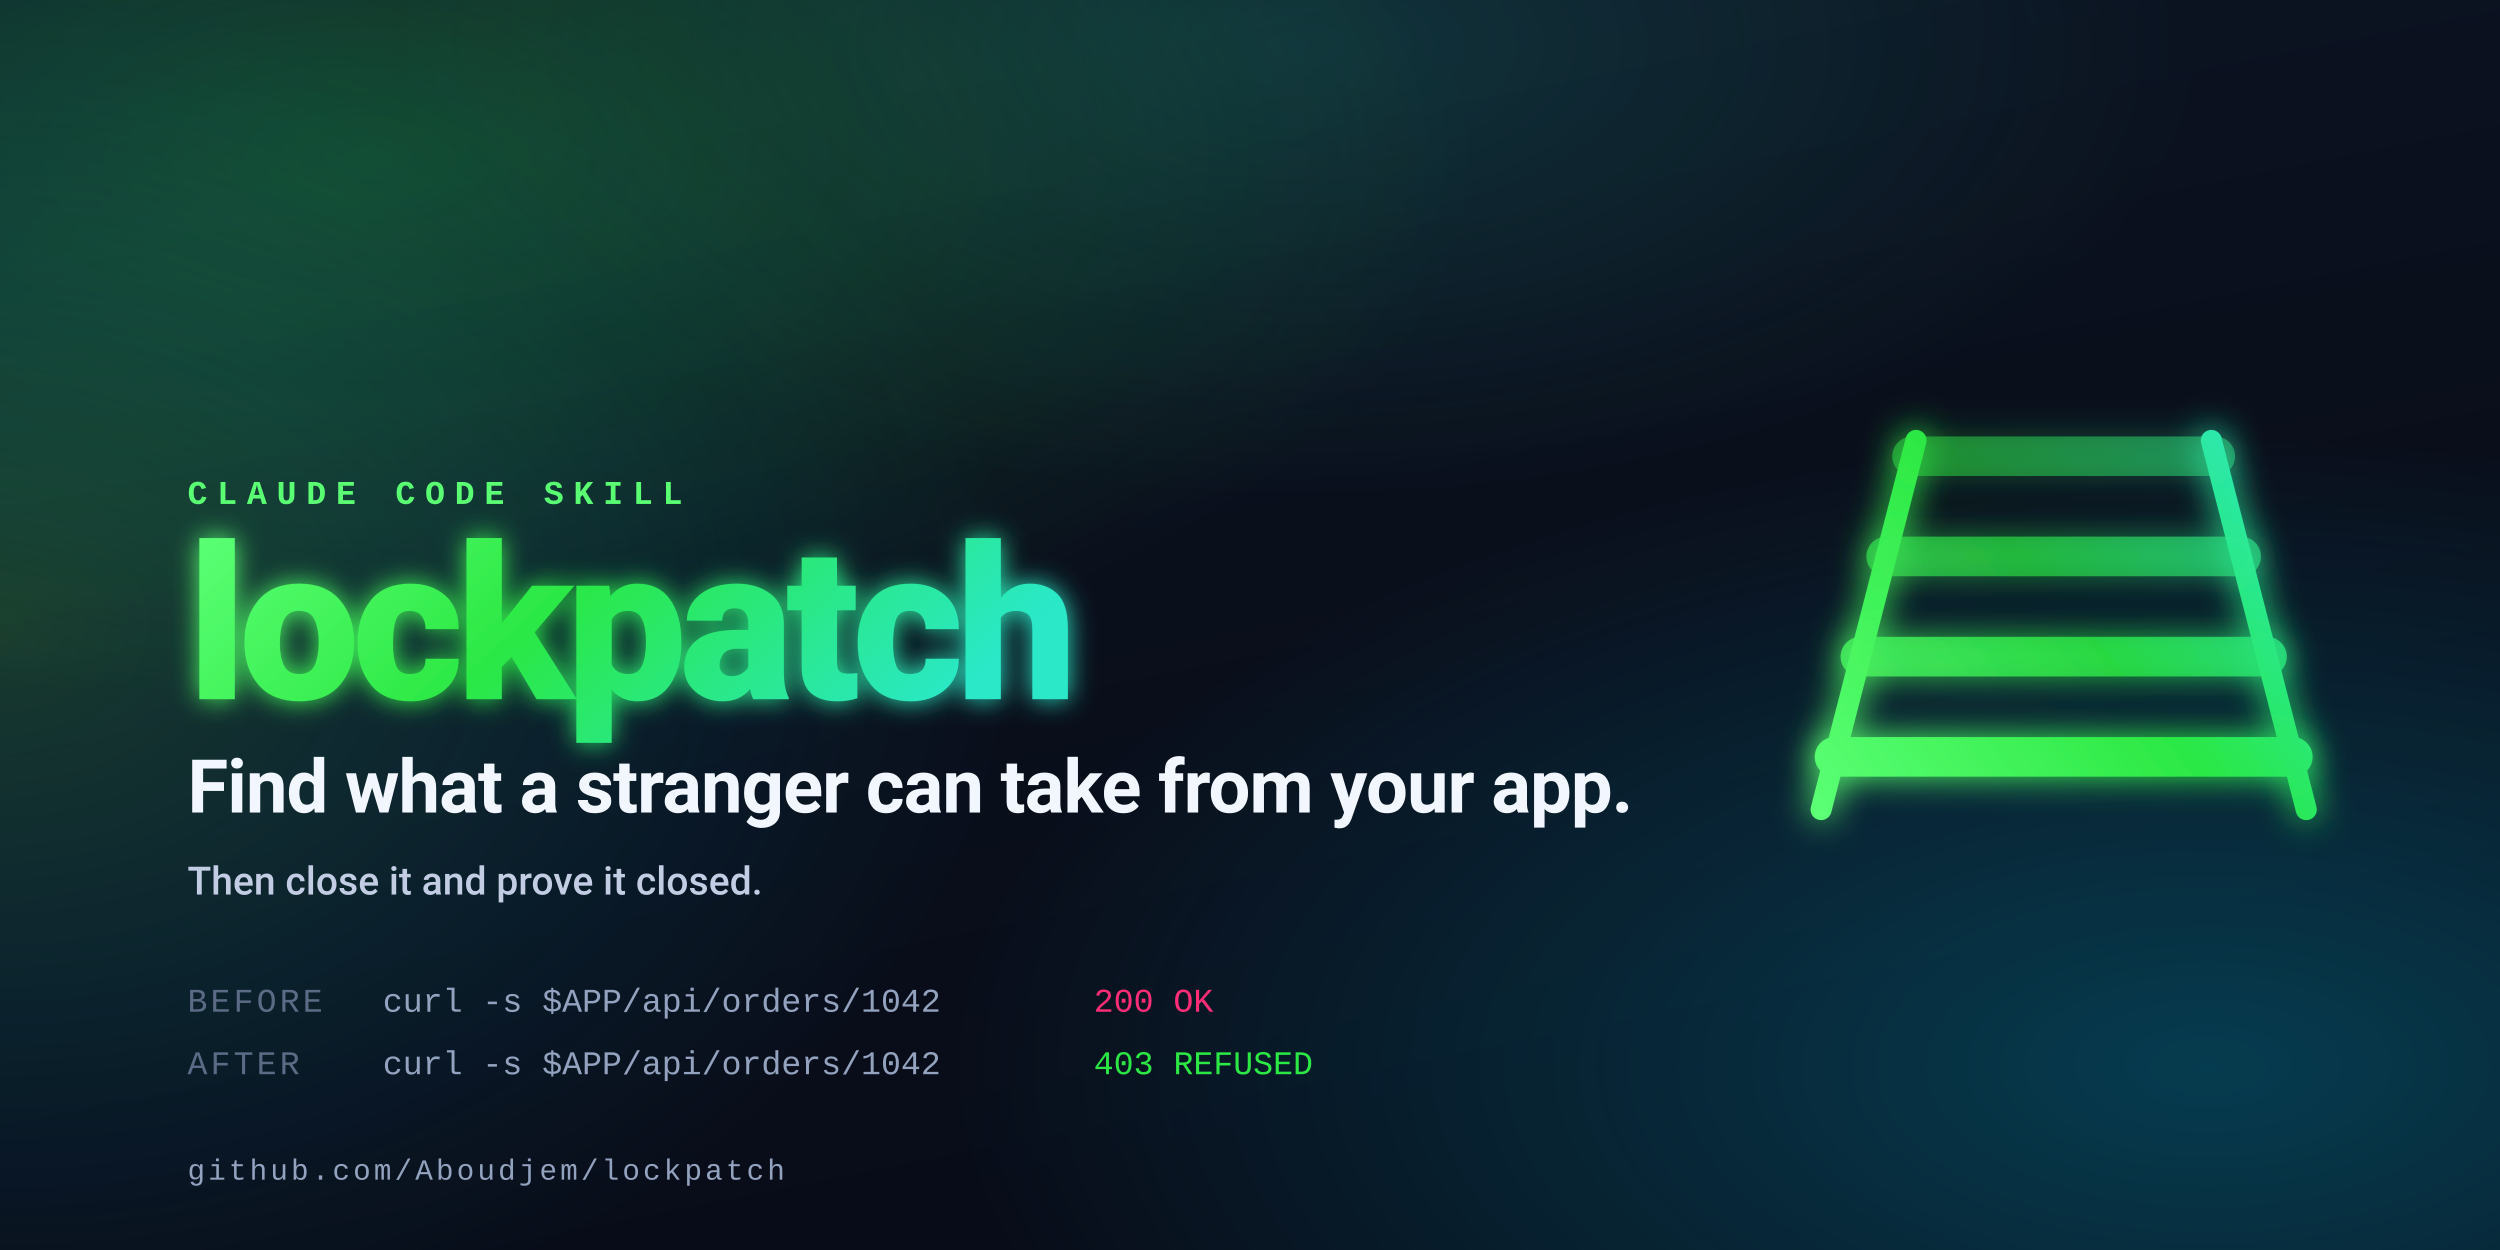
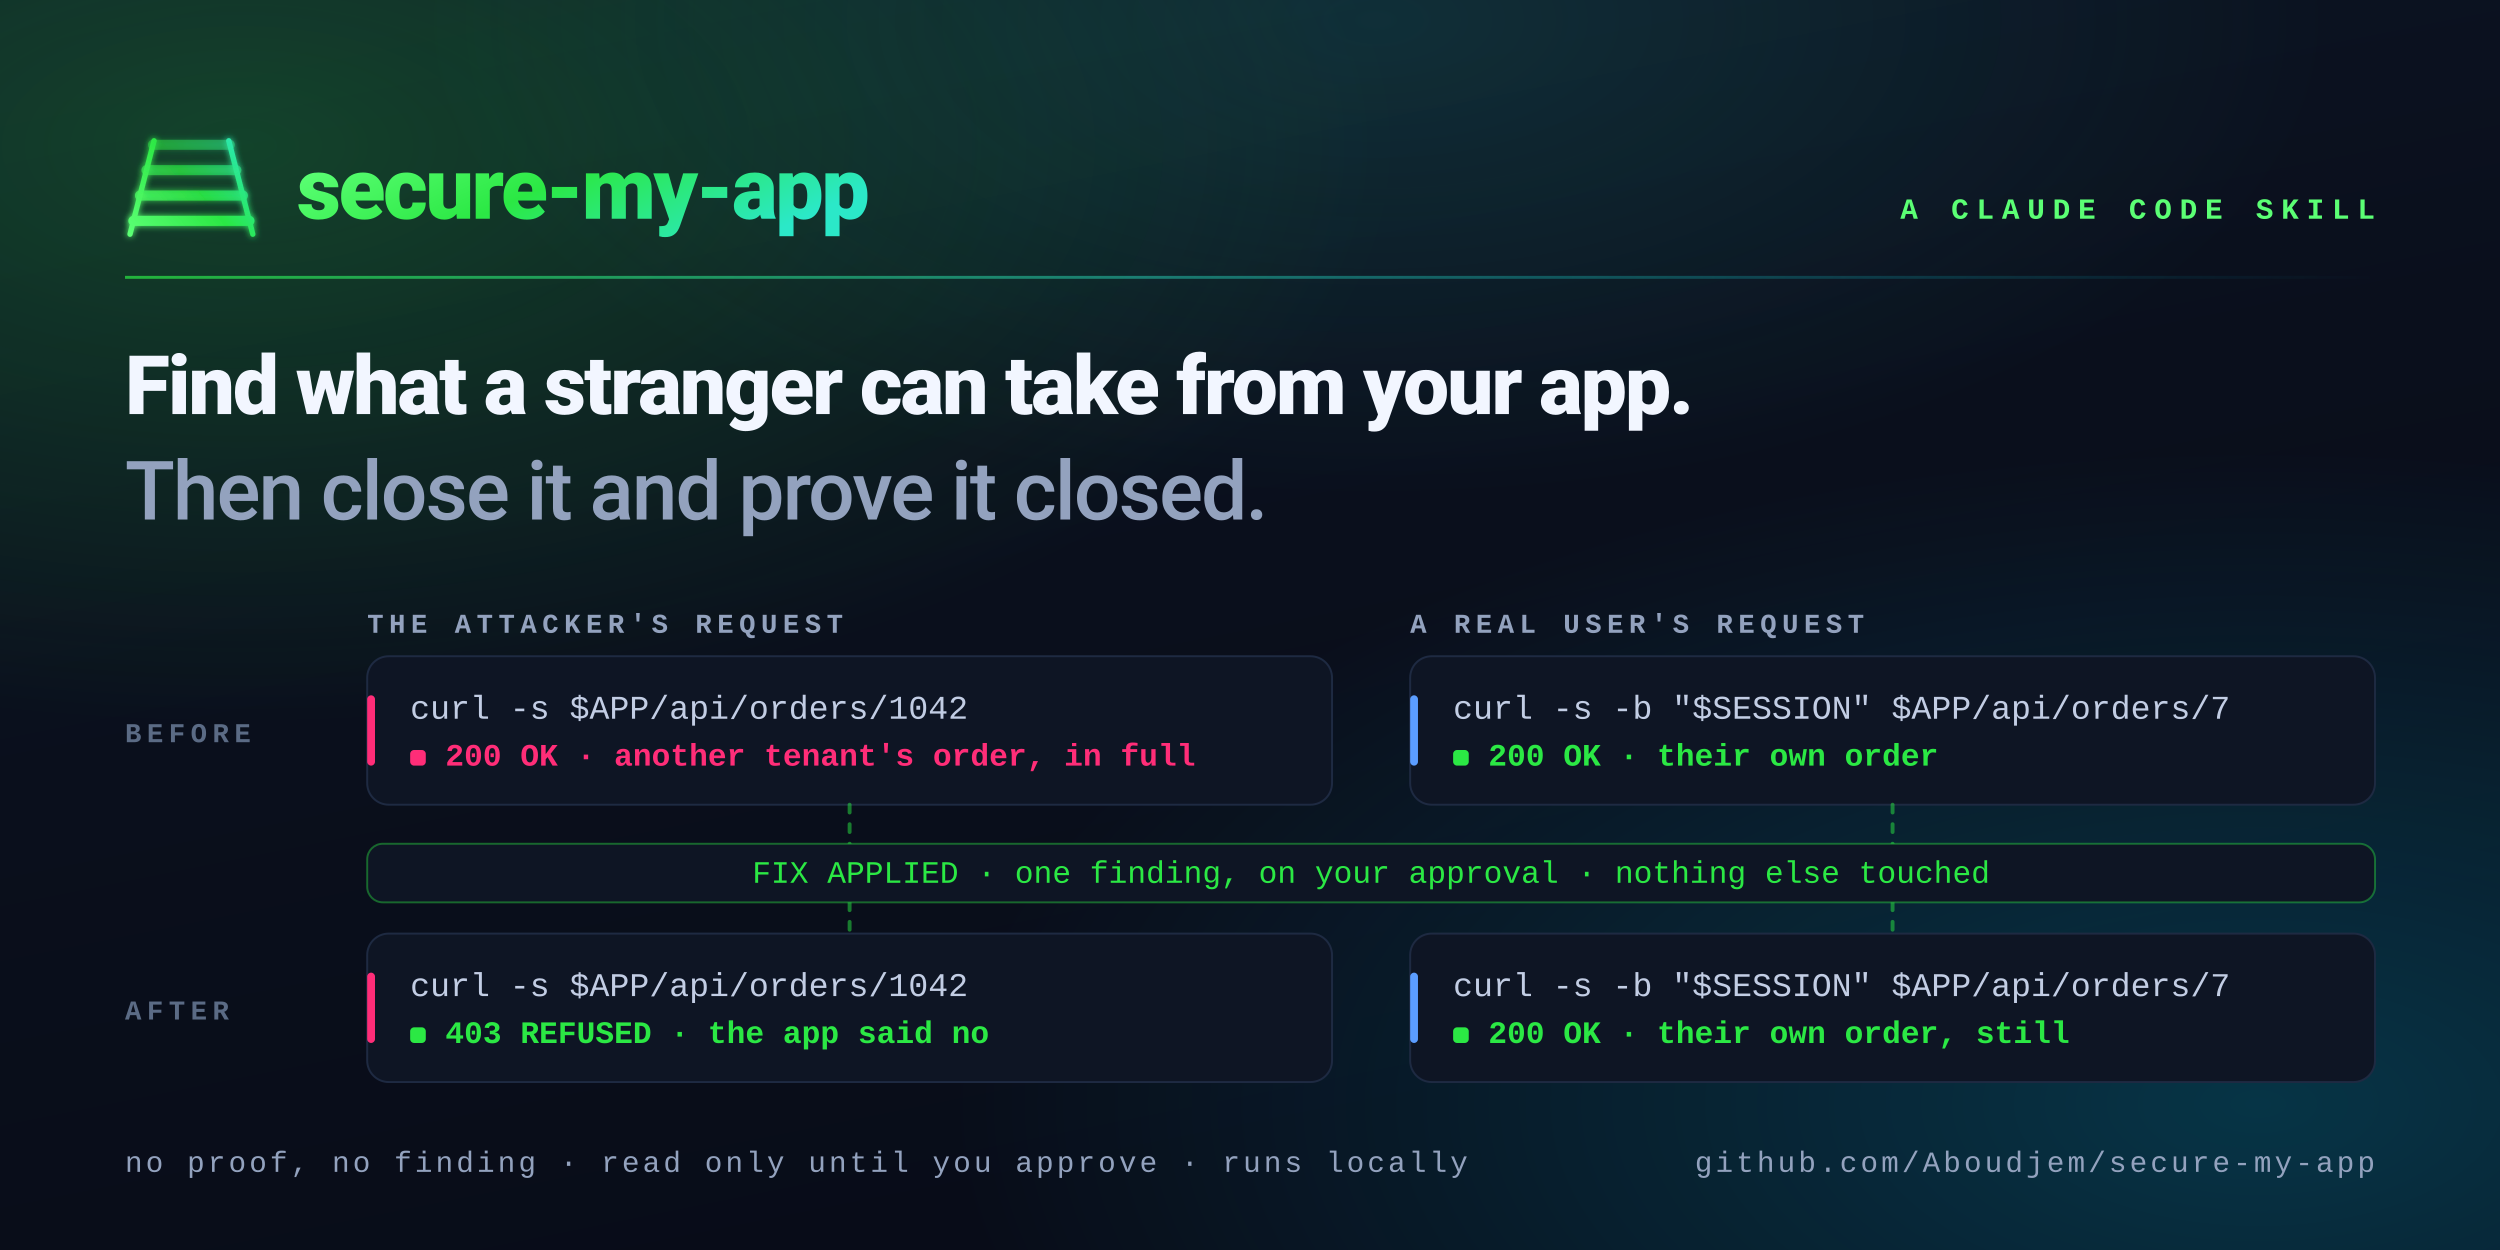
- <svg xmlns="http://www.w3.org/2000/svg" viewBox="0 0 1280 640" fill="none" role="img" aria-label="lockpatch: find what a stranger can take from your app.">
+ <svg xmlns="http://www.w3.org/2000/svg" viewBox="0 0 1280 640" width="1280" height="640" role="img" aria-label="secure-my-app: find what a stranger can take from your app, then close it and prove it closed. Before the fix the attacker's request returns 200 OK and a real user's request returns 200 OK. After the fix the attacker's request is refused with 403 and the real user's request still returns 200 OK.">
  <defs>
    <linearGradient id="lk-ground" x1="0" y1="0" x2="0.4" y2="1">
      <stop offset="0%" stop-color="#0D1626" />
      <stop offset="55%" stop-color="#0A0F1C" />
      <stop offset="100%" stop-color="#080C18" />
    </linearGradient>
-     <radialGradient id="lk-bloomA" cx="0.15" cy="0.13" r="0.44">
-       <stop offset="0%" stop-color="#2BE844" stop-opacity="0.24" />
+     <radialGradient id="lk-bloomA" cx="0.10" cy="0.12" r="0.46">
+       <stop offset="0%" stop-color="#2BE844" stop-opacity="0.22" />
      <stop offset="100%" stop-color="#2BE844" stop-opacity="0" />
    </radialGradient>
-     <radialGradient id="lk-bloomB" cx="0.88" cy="0.85" r="0.50">
-       <stop offset="0%" stop-color="#00D4FF" stop-opacity="0.24" />
+     <radialGradient id="lk-bloomB" cx="0.90" cy="0.88" r="0.52">
+       <stop offset="0%" stop-color="#00D4FF" stop-opacity="0.20" />
      <stop offset="100%" stop-color="#00D4FF" stop-opacity="0" />
    </radialGradient>
-     <radialGradient id="lk-bloomC" cx="0.52" cy="0.04" r="0.36">
-       <stop offset="0%" stop-color="#2BE8C8" stop-opacity="0.15" />
+     <radialGradient id="lk-bloomC" cx="0.55" cy="0.02" r="0.38">
+       <stop offset="0%" stop-color="#2BE8C8" stop-opacity="0.13" />
      <stop offset="100%" stop-color="#2BE8C8" stop-opacity="0" />
    </radialGradient>
-     <radialGradient id="lk-wash" cx="0.5" cy="0.5" r="0.5">
-       <stop offset="0%" stop-color="#5BFF74" stop-opacity="0.18" />
-       <stop offset="42%" stop-color="#2BE8C8" stop-opacity="0.112" />
-       <stop offset="76%" stop-color="#00D4FF" stop-opacity="0.044" />
+     <linearGradient id="lk-rule" gradientUnits="userSpaceOnUse" x1="64" y1="142" x2="1216" y2="142">
+       <stop offset="0%" stop-color="#2BE844" stop-opacity="0.7" />
+       <stop offset="45%" stop-color="#2BE8C8" stop-opacity="0.45" />
      <stop offset="100%" stop-color="#00D4FF" stop-opacity="0" />
-     </radialGradient>
-     <clipPath id="lk-frame">
-       <rect width="1280" height="640" />
-     </clipPath>
+     </linearGradient>
    <linearGradient id="lk-ink" gradientUnits="userSpaceOnUse" x1="40" y1="202" x2="216" y2="54">
      <stop offset="0%" stop-color="#5BFF74" />
      <stop offset="52%" stop-color="#2BE844" />
      <stop offset="100%" stop-color="#2BE8C8" />
    </linearGradient>
+     <linearGradient id="lk-word" x1="0" y1="0" x2="1" y2="0.25">
+       <stop offset="0%" stop-color="#5BFF74" />
+       <stop offset="46%" stop-color="#2BE844" />
+       <stop offset="100%" stop-color="#2BE8C8" />
+     </linearGradient>
    <filter id="lk-glow" x="-45%" y="-45%" width="190%" height="190%">
-       <feGaussianBlur stdDeviation="6.5" result="b" />
+       <feGaussianBlur stdDeviation="5" result="b" />
      <feMerge>
        <feMergeNode in="b" />
        <feMergeNode in="SourceGraphic" />
      </feMerge>
    </filter>
-     <linearGradient id="lk-word" x1="0" y1="0" x2="1" y2="0.25">
-       <stop offset="0%" stop-color="#5BFF74" />
-       <stop offset="46%" stop-color="#2BE844" />
-       <stop offset="100%" stop-color="#2BE8C8" />
-     </linearGradient>
  </defs>
  <style>
    .disp { font-family: system-ui, -apple-system, 'Segoe UI', Roboto, 'Helvetica Neue', Arial, sans-serif; }
    .mono { font-family: ui-monospace, SFMono-Regular, 'SF Mono', Menlo, Consolas, 'Liberation Mono', monospace; }
-     .eyebrow { font-size: 17px; font-weight: 600; letter-spacing: 5px; fill: #5BFF74; }
-     .head    { font-size: 38px; font-weight: 700; fill: #F2F6FF; letter-spacing: -0.5px; }
-     .sub     { font-size: 20px; font-weight: 500; fill: #C2CDE4; }
-     .tag     { font-size: 15px; letter-spacing: 1.6px; fill: #93A2BE; }
-     .proof   { font-size: 17px; fill: #93A2BE; }
-     .plabel  { font-size: 17px; letter-spacing: 1.6px; fill: #5B6B85; }
-     .bad     { fill: #FF2D78; }
-     .good    { fill: #2BE844; }
+     .kick  { font-size: 15px; font-weight: 600; letter-spacing: 4px; fill: #5BFF74; }
+     .lede  { font-size: 42px; font-weight: 800; fill: #F2F6FF; letter-spacing: -1px; }
+     .lede2 { font-size: 42px; font-weight: 500; fill: #93A2BE; letter-spacing: -1px; }
+     .colhd { font-size: 14px; font-weight: 600; letter-spacing: 2.8px; fill: #93A2BE; }
+     .rowhd { font-size: 14px; font-weight: 600; letter-spacing: 2.8px; fill: #5B6B85; }
+     .cmd   { font-size: 17px; fill: #C2CDE4; }
+     .res   { font-size: 16px; font-weight: 600; }
+     .tag   { font-size: 15px; letter-spacing: 1.6px; fill: #93A2BE; }
+     .card  { fill: #0E1524; stroke: #1E2A42; stroke-width: 1; }
    @media (prefers-reduced-motion: reduce) { * { } }
  </style>
  <rect width="1280" height="640" fill="url(#lk-ground)" />
-   <g>
-     <rect width="1280" height="640" fill="url(#lk-bloomA)" />
-     <rect width="1280" height="640" fill="url(#lk-bloomB)" />
-     <rect width="1280" height="640" fill="url(#lk-bloomC)" />
-   </g>
-   <g clip-path="url(#lk-frame)">
-     <g transform="translate(0,320)">
-       <ellipse cx="0" cy="0" rx="520" ry="380" fill="url(#lk-wash)" />
-     </g>
-   </g>
-   <g transform="translate(883.8,147.2) scale(1.35)">
+   <rect width="1280" height="640" fill="url(#lk-bloomA)" />
+   <rect width="1280" height="640" fill="url(#lk-bloomB)" />
+   <rect width="1280" height="640" fill="url(#lk-bloomC)" />
+   <g transform="translate(54.26,52.26) scale(0.3417)">
    <g stroke="#2BE844" stroke-opacity="0.30" stroke-width="15" stroke-linecap="round">
      <line x1="41.1" y1="178" x2="214.9" y2="178" />
      <line x1="50.9" y1="140" x2="205.1" y2="140" />
      <line x1="60.7" y1="102" x2="195.3" y2="102" />
      <line x1="70.5" y1="64" x2="185.5" y2="64" />
    </g>
    <g stroke="url(#lk-ink)" stroke-width="8" stroke-linecap="round" filter="url(#lk-glow)">
      <line x1="36" y1="198" x2="72" y2="58" />
      <line x1="220" y1="198" x2="184" y2="58" />
    </g>
    <g stroke="url(#lk-ink)" stroke-width="15" stroke-linecap="round" filter="url(#lk-glow)">
      <line x1="41.1" y1="178" x2="214.9" y2="178" />
      <line x1="50.9" y1="140" x2="205.1" y2="140" opacity="0.74" />
      <line x1="60.7" y1="102" x2="195.3" y2="102" opacity="0.48" />
      <line x1="70.5" y1="64" x2="185.5" y2="64" opacity="0.26" />
    </g>
  </g>
-   <g filter="url(#lk-glow)">
-     <text class="disp" x="96" y="358" font-size="110" font-weight="800" letter-spacing="-3.9" fill="url(#lk-word)">lockpatch</text>
+   <text class="disp" x="152" y="112" font-size="44" font-weight="800" letter-spacing="-1.2" fill="url(#lk-word)">secure-my-app</text>
+   <text class="mono kick" x="1216" y="112" text-anchor="end">A CLAUDE CODE SKILL</text>
+   <line x1="64" y1="142" x2="1216" y2="142" stroke="url(#lk-rule)" stroke-width="1.5" />
+   <text class="disp lede" x="64" y="212">Find what a stranger can take from your app.</text>
+   <text class="disp lede2" x="64" y="266">Then close it and prove it closed.</text>
+   <text class="mono colhd" x="188" y="324">THE ATTACKER'S REQUEST</text>
+   <text class="mono colhd" x="722" y="324">A REAL USER'S REQUEST</text>
+   <text class="mono rowhd" x="64" y="380">BEFORE</text>
+   <text class="mono rowhd" x="64" y="522">AFTER</text>
+   <rect x="188" y="336" width="494" height="76" rx="11" class="card" />
+   <rect x="188" y="356" width="4" height="36" rx="2" fill="#FF2D78" />
+   <text class="mono cmd" x="210" y="368">curl -s $APP/api/orders/1042</text>
+   <rect x="210" y="384" width="8" height="8" rx="2" fill="#FF2D78" />
+   <text class="mono res" x="228" y="392" fill="#FF2D78">200 OK  ·  another tenant's order, in full</text>
+   <rect x="722" y="336" width="494" height="76" rx="11" class="card" />
+   <rect x="722" y="356" width="4" height="36" rx="2" fill="#5B9DFF" />
+   <text class="mono cmd" x="744" y="368">curl -s -b "$SESSION" $APP/api/orders/7</text>
+   <rect x="744" y="384" width="8" height="8" rx="2" fill="#2BE844" />
+   <text class="mono res" x="762" y="392" fill="#2BE844">200 OK  ·  their own order</text>
+   <g stroke="#2BE844" stroke-opacity="0.5" stroke-width="2" stroke-dasharray="4 6" stroke-linecap="round">
+     <line x1="435" y1="412" x2="435" y2="432" />
+     <line x1="969" y1="412" x2="969" y2="432" />
+     <line x1="435" y1="462" x2="435" y2="478" />
+     <line x1="969" y1="462" x2="969" y2="478" />
  </g>
-   <text class="mono eyebrow" x="96" y="258">CLAUDE CODE SKILL</text>
-   <text class="disp head" x="96" y="416">Find what a stranger can take from your app.</text>
-   <text class="disp sub" x="96" y="458">Then close it and prove it closed.</text>
-   <g>
-     <text class="mono plabel" x="96" y="518">BEFORE</text>
-     <text class="mono proof" x="196" y="518">curl -s $APP/api/orders/1042</text>
-     <text class="mono proof bad" x="560" y="518">200 OK</text>
-     <text class="mono plabel" x="96" y="550">AFTER</text>
-     <text class="mono proof" x="196" y="550">curl -s $APP/api/orders/1042</text>
-     <text class="mono proof good" x="560" y="550">403 REFUSED</text>
-   </g>
-   <text class="mono tag" x="96" y="604">github.com/Aboudjem/lockpatch</text>
+   <rect x="188" y="432" width="1028" height="30" rx="8" fill="#0E1524" stroke="#2BE844" stroke-opacity="0.4" stroke-width="1" />
+   <text class="mono" x="702" y="452" font-size="16" fill="#2BE844" text-anchor="middle">FIX APPLIED  ·  one finding, on your approval  ·  nothing else touched</text>
+   <rect x="188" y="478" width="494" height="76" rx="11" class="card" />
+   <rect x="188" y="498" width="4" height="36" rx="2" fill="#FF2D78" />
+   <text class="mono cmd" x="210" y="510">curl -s $APP/api/orders/1042</text>
+   <rect x="210" y="526" width="8" height="8" rx="2" fill="#2BE844" />
+   <text class="mono res" x="228" y="534" fill="#2BE844">403 REFUSED  ·  the app said no</text>
+   <rect x="722" y="478" width="494" height="76" rx="11" class="card" />
+   <rect x="722" y="498" width="4" height="36" rx="2" fill="#5B9DFF" />
+   <text class="mono cmd" x="744" y="510">curl -s -b "$SESSION" $APP/api/orders/7</text>
+   <rect x="744" y="526" width="8" height="8" rx="2" fill="#2BE844" />
+   <text class="mono res" x="762" y="534" fill="#2BE844">200 OK  ·  their own order, still</text>
+   <text class="mono tag" x="64" y="600">no proof, no finding  ·  read only until you approve  ·  runs locally</text>
+   <text class="mono tag" x="1216" y="600" text-anchor="end" fill="#5B6B85">github.com/Aboudjem/secure-my-app</text>
</svg>
